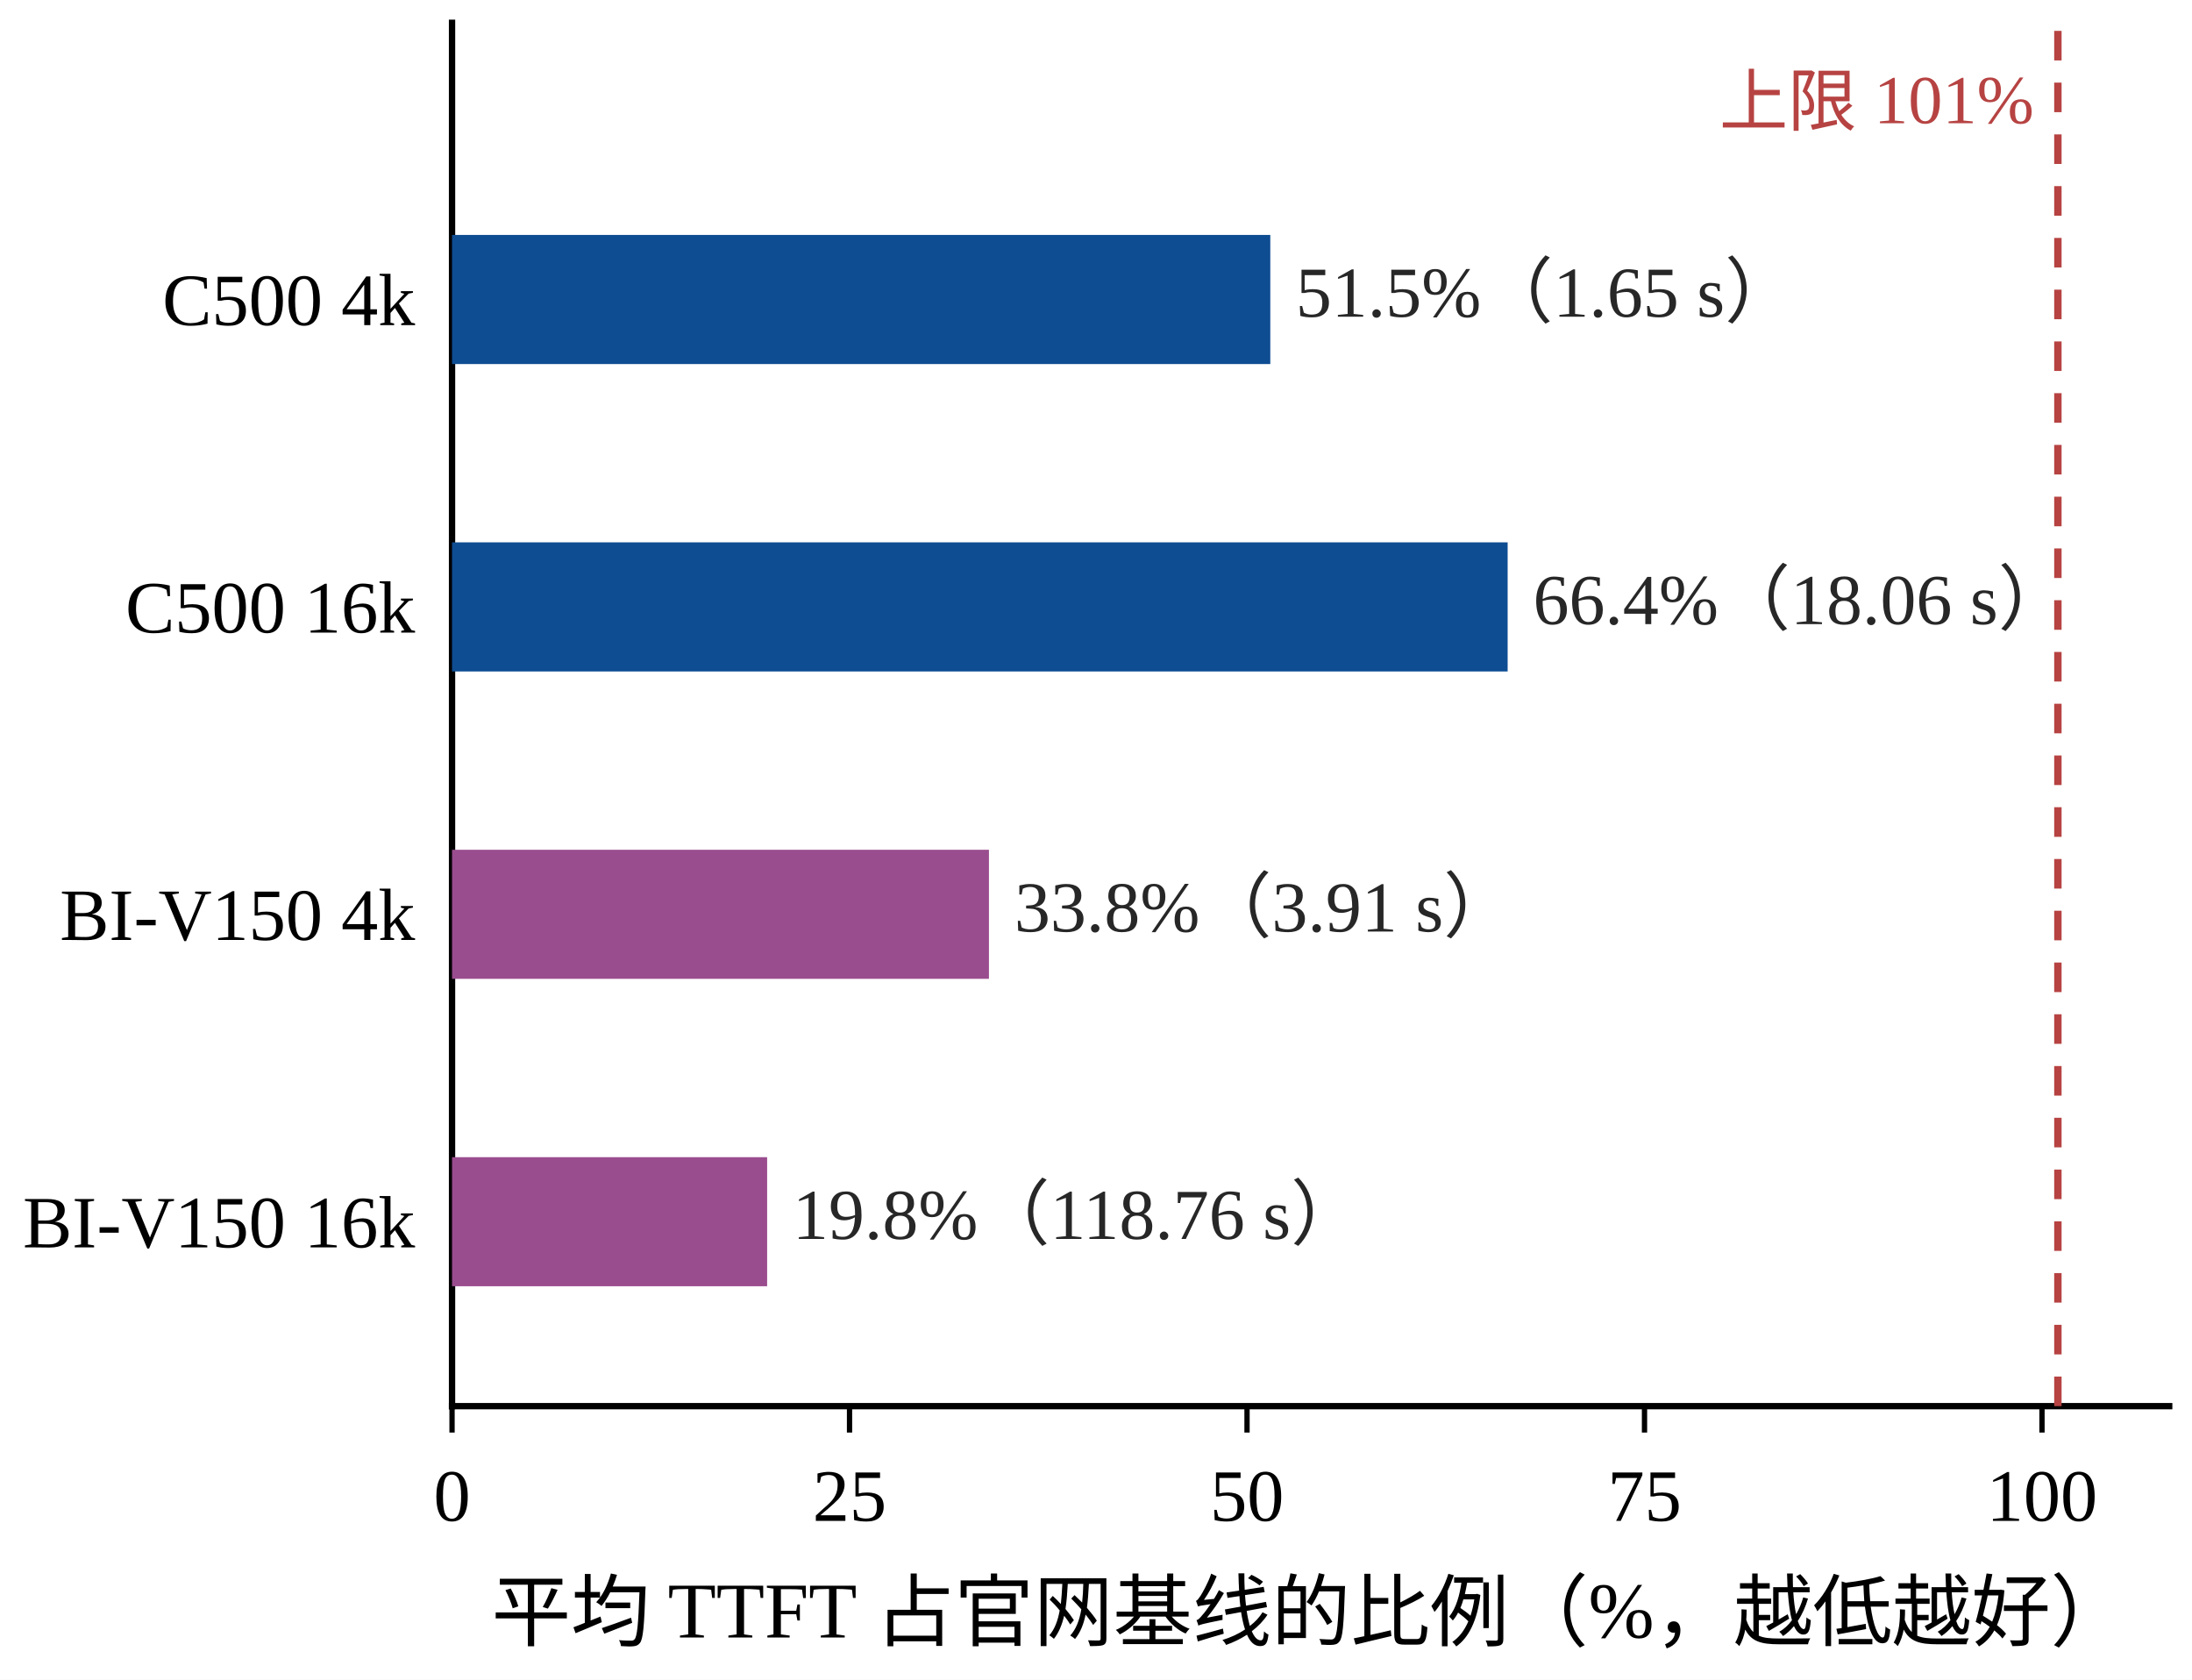
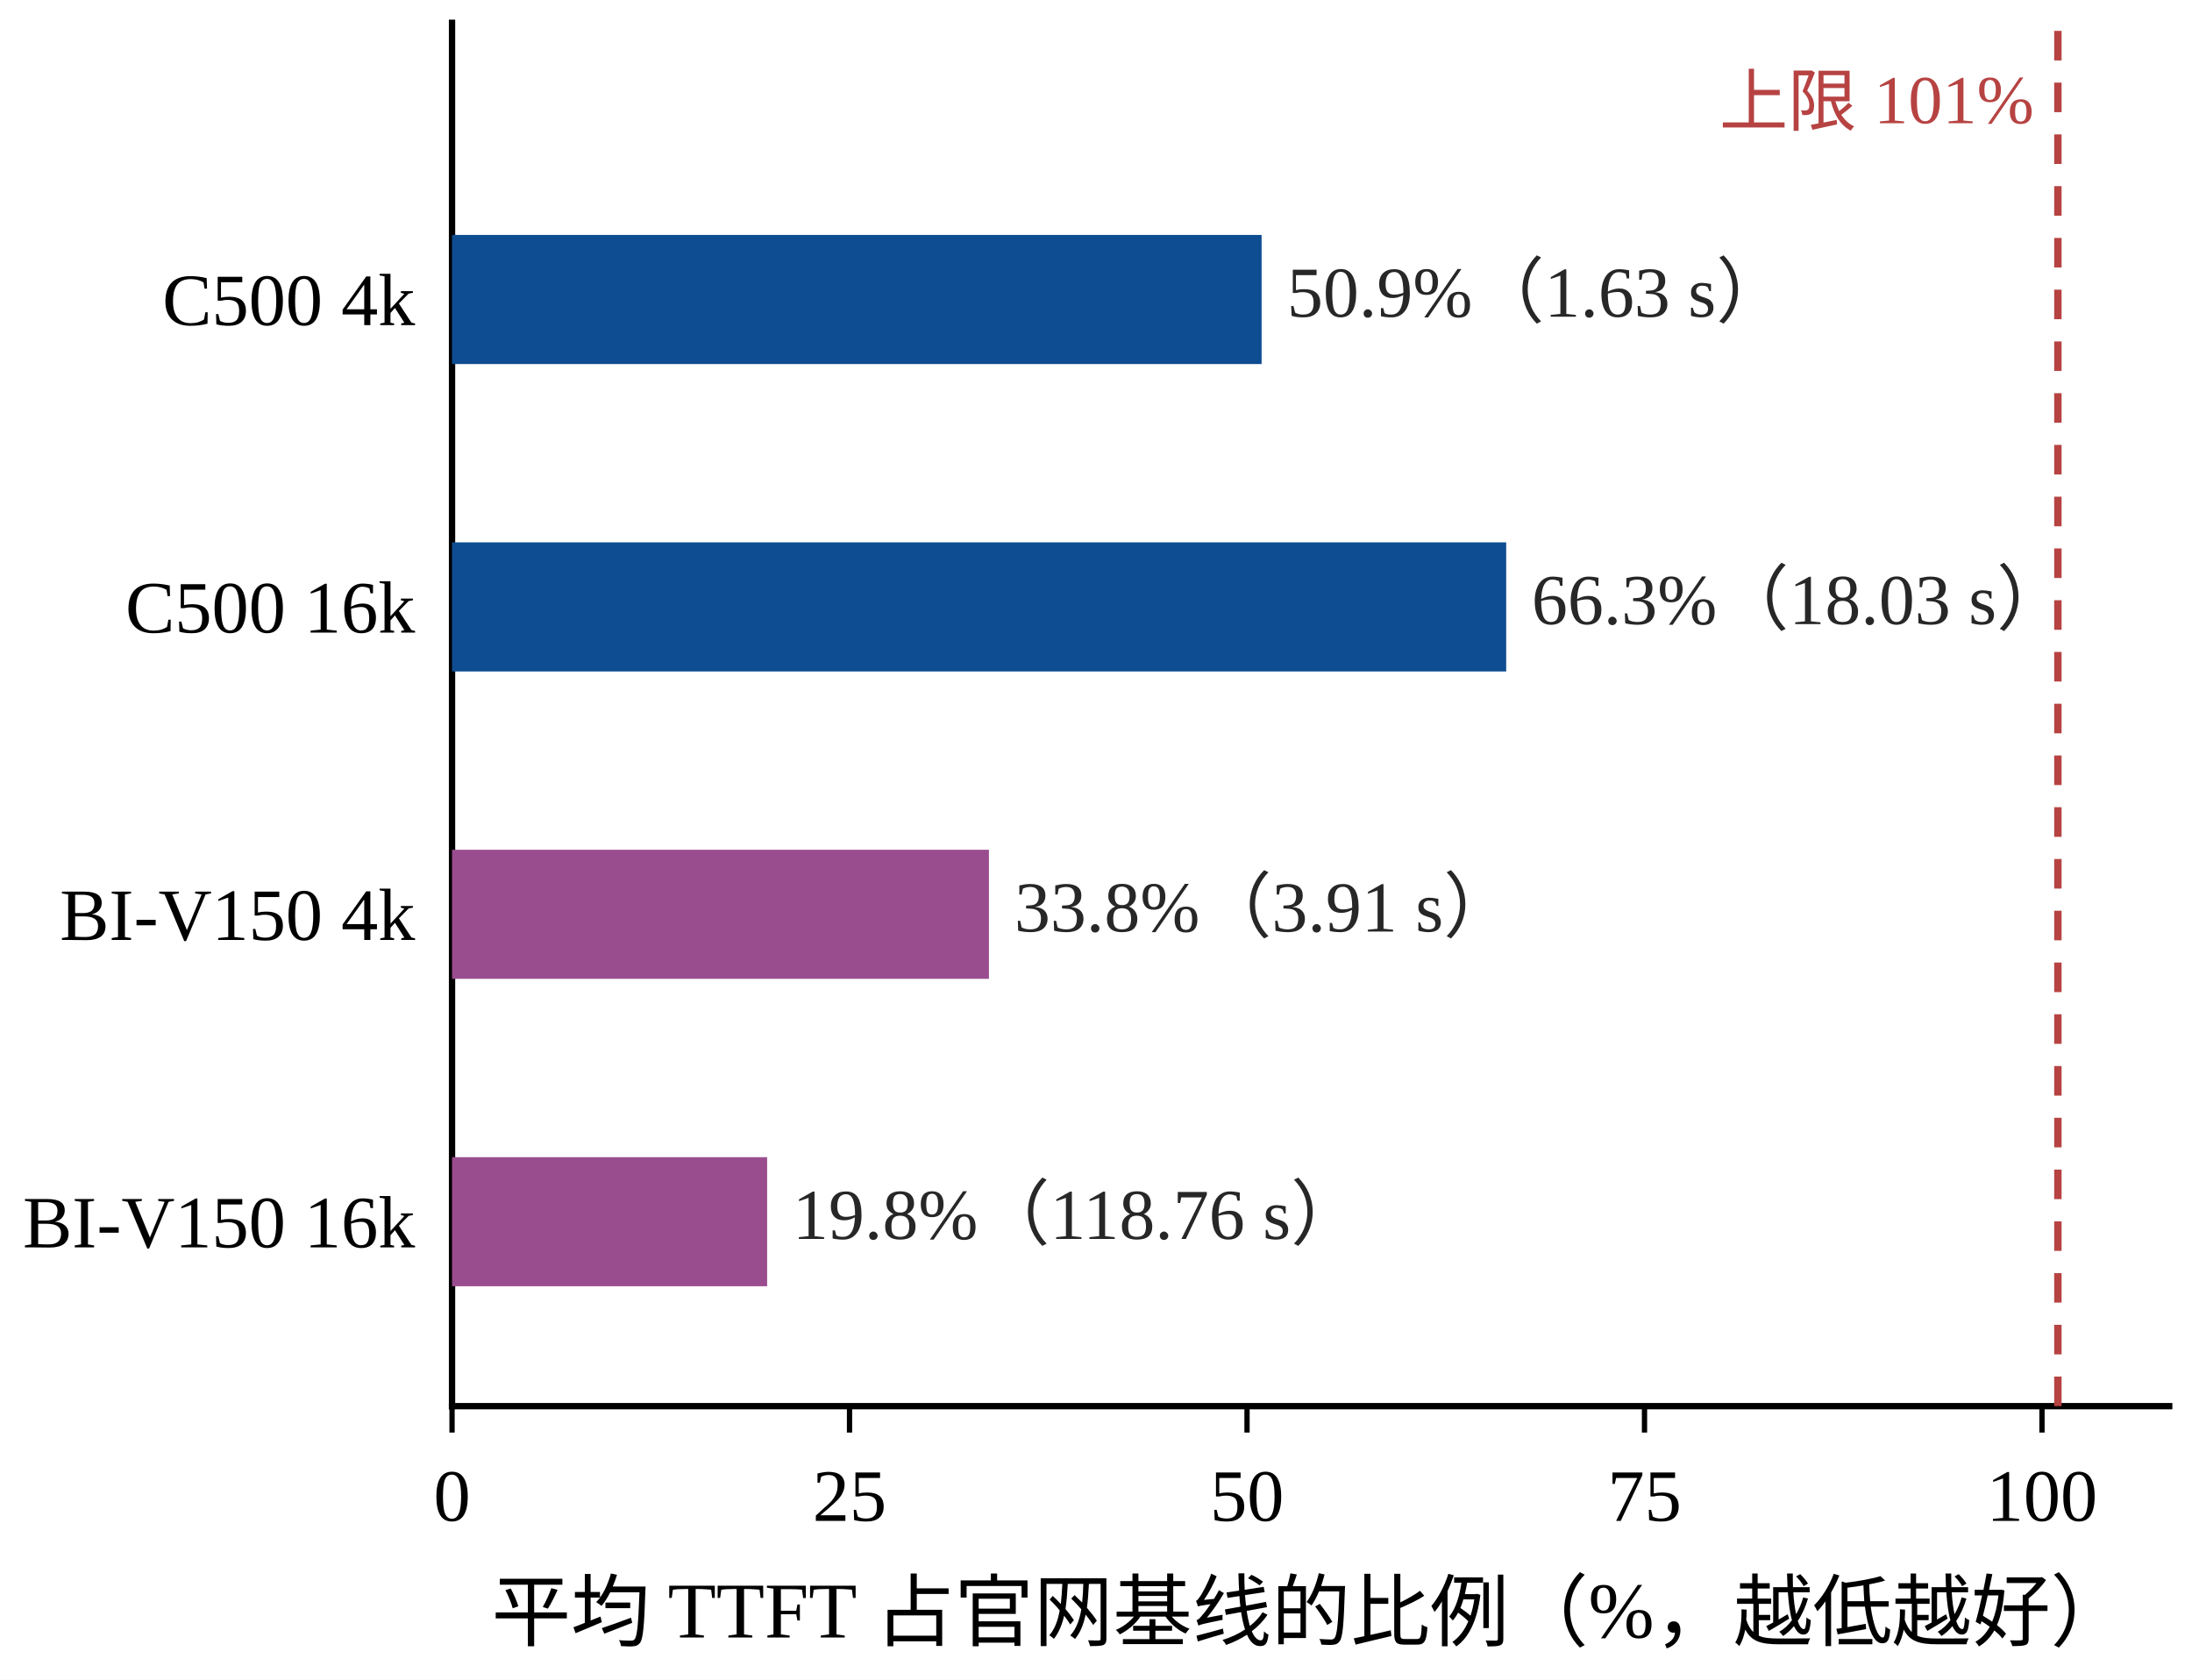
<svg xmlns="http://www.w3.org/2000/svg" xmlns:xlink="http://www.w3.org/1999/xlink" width="207.523pt" height="159.021pt" viewBox="0 0 207.523 159.021" version="1.1">
  <defs>
    <style type="text/css">*{stroke-linejoin: round; stroke-linecap: butt}</style>
  </defs>
  <g id="figure_1">
    <g id="patch_1">
      <path d="M 0 159.021  L 207.523 159.021  L 207.523 0  L 0 0  z " style="fill: #ffffff" />
    </g>
    <g id="axes_1">
      <g id="patch_2">
        <path d="M 42.796 133.121  L 205.363 133.121  L 205.363 2.16  L 42.796 2.16  z " style="fill: #ffffff" />
      </g>
      <g id="matplotlib.axis_1">
        <g id="xtick_1">
          <g id="line2d_1">
            <defs>
-               <path id="me3ccd4ceb2" d="M 0 0  L 0 2.5  " style="stroke: #000000; stroke-width: 0.5" />
+               <path id="m9708048fa4" d="M 0 0  L 0 2.5  " style="stroke: #000000; stroke-width: 0.5" />
            </defs>
            <g>
-               <use xlink:href="#me3ccd4ceb2" x="42.796" y="133.121" style="stroke: #000000; stroke-width: 0.5" />
+               <use xlink:href="#m9708048fa4" x="42.796" y="133.121" style="stroke: #000000; stroke-width: 0.5" />
            </g>
          </g>
          <g id="text_1">
            <text style="font-size: 7px; font-family: 'Times New Roman', 'SimHei'; text-anchor: middle" x="42.796" y="143.981" transform="rotate(-0 42.79609 143.9813)">0</text>
          </g>
        </g>
        <g id="xtick_2">
          <g id="line2d_2">
            <g>
-               <use xlink:href="#me3ccd4ceb2" x="80.427" y="133.121" style="stroke: #000000; stroke-width: 0.5" />
+               <use xlink:href="#m9708048fa4" x="80.427" y="133.121" style="stroke: #000000; stroke-width: 0.5" />
            </g>
          </g>
          <g id="text_2">
            <text style="font-size: 7px; font-family: 'Times New Roman', 'SimHei'; text-anchor: middle" x="80.427" y="143.981" transform="rotate(-0 80.42733 143.9813)">25</text>
          </g>
        </g>
        <g id="xtick_3">
          <g id="line2d_3">
            <g>
-               <use xlink:href="#me3ccd4ceb2" x="118.059" y="133.121" style="stroke: #000000; stroke-width: 0.5" />
+               <use xlink:href="#m9708048fa4" x="118.059" y="133.121" style="stroke: #000000; stroke-width: 0.5" />
            </g>
          </g>
          <g id="text_3">
            <text style="font-size: 7px; font-family: 'Times New Roman', 'SimHei'; text-anchor: middle" x="118.059" y="143.981" transform="rotate(-0 118.0586 143.9813)">50</text>
          </g>
        </g>
        <g id="xtick_4">
          <g id="line2d_4">
            <g>
-               <use xlink:href="#me3ccd4ceb2" x="155.69" y="133.121" style="stroke: #000000; stroke-width: 0.5" />
+               <use xlink:href="#m9708048fa4" x="155.69" y="133.121" style="stroke: #000000; stroke-width: 0.5" />
            </g>
          </g>
          <g id="text_4">
            <text style="font-size: 7px; font-family: 'Times New Roman', 'SimHei'; text-anchor: middle" x="155.69" y="143.981" transform="rotate(-0 155.6898 143.9813)">75</text>
          </g>
        </g>
        <g id="xtick_5">
          <g id="line2d_5">
            <g>
-               <use xlink:href="#me3ccd4ceb2" x="193.321" y="133.121" style="stroke: #000000; stroke-width: 0.5" />
+               <use xlink:href="#m9708048fa4" x="193.321" y="133.121" style="stroke: #000000; stroke-width: 0.5" />
            </g>
          </g>
          <g id="text_5">
            <text style="font-size: 7px; font-family: 'Times New Roman', 'SimHei'; text-anchor: middle" x="193.321" y="143.981" transform="rotate(-0 193.321 143.9813)">100</text>
          </g>
        </g>
        <g id="text_6">
          <text style="font-size: 7.5px; font-family: 'Times New Roman', 'SimHei'; text-anchor: middle" x="124.08" y="155.257" transform="rotate(-0 124.0796 155.2571)">平均 TTFT 占官网基线的比例（%，越低越好）</text>
        </g>
      </g>
      <g id="matplotlib.axis_2">
        <g id="ytick_1">
          <g id="line2d_6" />
          <g id="text_7">
            <text style="font-size: 7px; font-family: 'Times New Roman', 'SimHei'; text-anchor: end" x="39.296" y="30.782" transform="rotate(-0 39.29609 30.78244)">C500 4k</text>
          </g>
        </g>
        <g id="ytick_2">
          <g id="line2d_7" />
          <g id="text_8">
            <text style="font-size: 7px; font-family: 'Times New Roman', 'SimHei'; text-anchor: end" x="39.296" y="59.885" transform="rotate(-0 39.29609 59.8848)">C500 16k</text>
          </g>
        </g>
        <g id="ytick_3">
          <g id="line2d_8" />
          <g id="text_9">
            <text style="font-size: 7px; font-family: 'Times New Roman', 'SimHei'; text-anchor: end" x="39.296" y="88.987" transform="rotate(-0 39.29609 88.98716)">BI-V150 4k</text>
          </g>
        </g>
        <g id="ytick_4">
          <g id="line2d_9" />
          <g id="text_10">
            <text style="font-size: 7px; font-family: 'Times New Roman', 'SimHei'; text-anchor: end" x="39.296" y="118.09" transform="rotate(-0 39.29609 118.0895)">BI-V150 16k</text>
          </g>
        </g>
      </g>
      <g id="patch_3">
        <path d="M 42.796 133.121  L 42.796 2.16  " style="fill: none; stroke: #000000; stroke-width: 0.6; stroke-linejoin: miter; stroke-linecap: square" />
      </g>
      <g id="patch_4">
        <path d="M 42.796 133.121  L 205.363 133.121  " style="fill: none; stroke: #000000; stroke-width: 0.6; stroke-linejoin: miter; stroke-linecap: square" />
      </g>
      <g id="patch_5">
-         <path d="M 42.796 34.464  L 120.263 34.464  L 120.263 22.241  L 42.796 22.241  z " clip-path="url(#p5ca44411e5)" style="fill: #0f4d92" />
+         <path d="M 42.796 34.464  L 119.44 34.464  L 119.44 22.241  L 42.796 22.241  z " clip-path="url(#p37a0cbf51b)" style="fill: #0f4d92" />
      </g>
      <g id="text_11">
-         <text style="font-size: 6.8px; font-family: 'Times New Roman', 'SimHei'; text-anchor: start; fill: #272727" x="122.672" y="29.986" transform="rotate(-0 122.6717 29.98572)">51.5%（1.65 s）</text>
+         <text style="font-size: 6.8px; font-family: 'Times New Roman', 'SimHei'; text-anchor: start; fill: #272727" x="121.849" y="29.986" transform="rotate(-0 121.8489 29.98572)">50.9%（1.63 s）</text>
      </g>
      <g id="patch_6">
-         <path d="M 42.796 63.566  L 142.733 63.566  L 142.733 51.343  L 42.796 51.343  z " clip-path="url(#p5ca44411e5)" style="fill: #0f4d92" />
+         <path d="M 42.796 63.566  L 142.596 63.566  L 142.596 51.343  L 42.796 51.343  z " clip-path="url(#p37a0cbf51b)" style="fill: #0f4d92" />
      </g>
      <g id="text_12">
-         <text style="font-size: 6.8px; font-family: 'Times New Roman', 'SimHei'; text-anchor: start; fill: #272727" x="145.141" y="59.088" transform="rotate(-0 145.1411 59.08808)">66.4%（18.06 s）</text>
+         <text style="font-size: 6.8px; font-family: 'Times New Roman', 'SimHei'; text-anchor: start; fill: #272727" x="145.004" y="59.088" transform="rotate(-0 145.0041 59.08808)">66.3%（18.03 s）</text>
      </g>
      <g id="patch_7">
-         <path d="M 42.796 92.668  L 93.627 92.668  L 93.627 80.445  L 42.796 80.445  z " clip-path="url(#p5ca44411e5)" style="fill: #9a4d8e" />
+         <path d="M 42.796 92.668  L 93.627 92.668  L 93.627 80.445  L 42.796 80.445  z " clip-path="url(#p37a0cbf51b)" style="fill: #9a4d8e" />
      </g>
      <g id="text_13">
        <text style="font-size: 6.8px; font-family: 'Times New Roman', 'SimHei'; text-anchor: start; fill: #272727" x="96.035" y="88.19" transform="rotate(-0 96.0351 88.19044)">33.8%（3.91 s）</text>
      </g>
      <g id="patch_8">
-         <path d="M 42.796 121.771  L 72.627 121.771  L 72.627 109.548  L 42.796 109.548  z " clip-path="url(#p5ca44411e5)" style="fill: #9a4d8e" />
+         <path d="M 42.796 121.771  L 72.627 121.771  L 72.627 109.548  L 42.796 109.548  z " clip-path="url(#p37a0cbf51b)" style="fill: #9a4d8e" />
      </g>
      <g id="text_14">
        <text style="font-size: 6.8px; font-family: 'Times New Roman', 'SimHei'; text-anchor: start; fill: #272727" x="75.035" y="117.293" transform="rotate(-0 75.03537 117.2928)">19.8%（118.76 s）</text>
      </g>
      <g id="text_15">
        <text style="font-size: 6.5px; font-family: 'Times New Roman', 'SimHei'; text-anchor: end; fill: #b64342" x="192.568" y="11.87" transform="rotate(-0 192.5684 11.87018)">上限 101%</text>
      </g>
      <g id="line2d_10">
-         <path d="M 194.826 133.121  L 194.826 2.16  " clip-path="url(#p5ca44411e5)" style="fill: none; stroke-dasharray: 2.8,2.1; stroke-dashoffset: 0; stroke: #b64342; stroke-width: 0.7" />
+         <path d="M 194.826 133.121  L 194.826 2.16  " clip-path="url(#p37a0cbf51b)" style="fill: none; stroke-dasharray: 2.8,2.1; stroke-dashoffset: 0; stroke: #b64342; stroke-width: 0.7" />
      </g>
    </g>
  </g>
  <defs>
-     <clipPath id="p5ca44411e5">
+     <clipPath id="p37a0cbf51b">
      <rect x="42.796" y="2.16" width="162.567" height="130.961" />
    </clipPath>
  </defs>
</svg>
